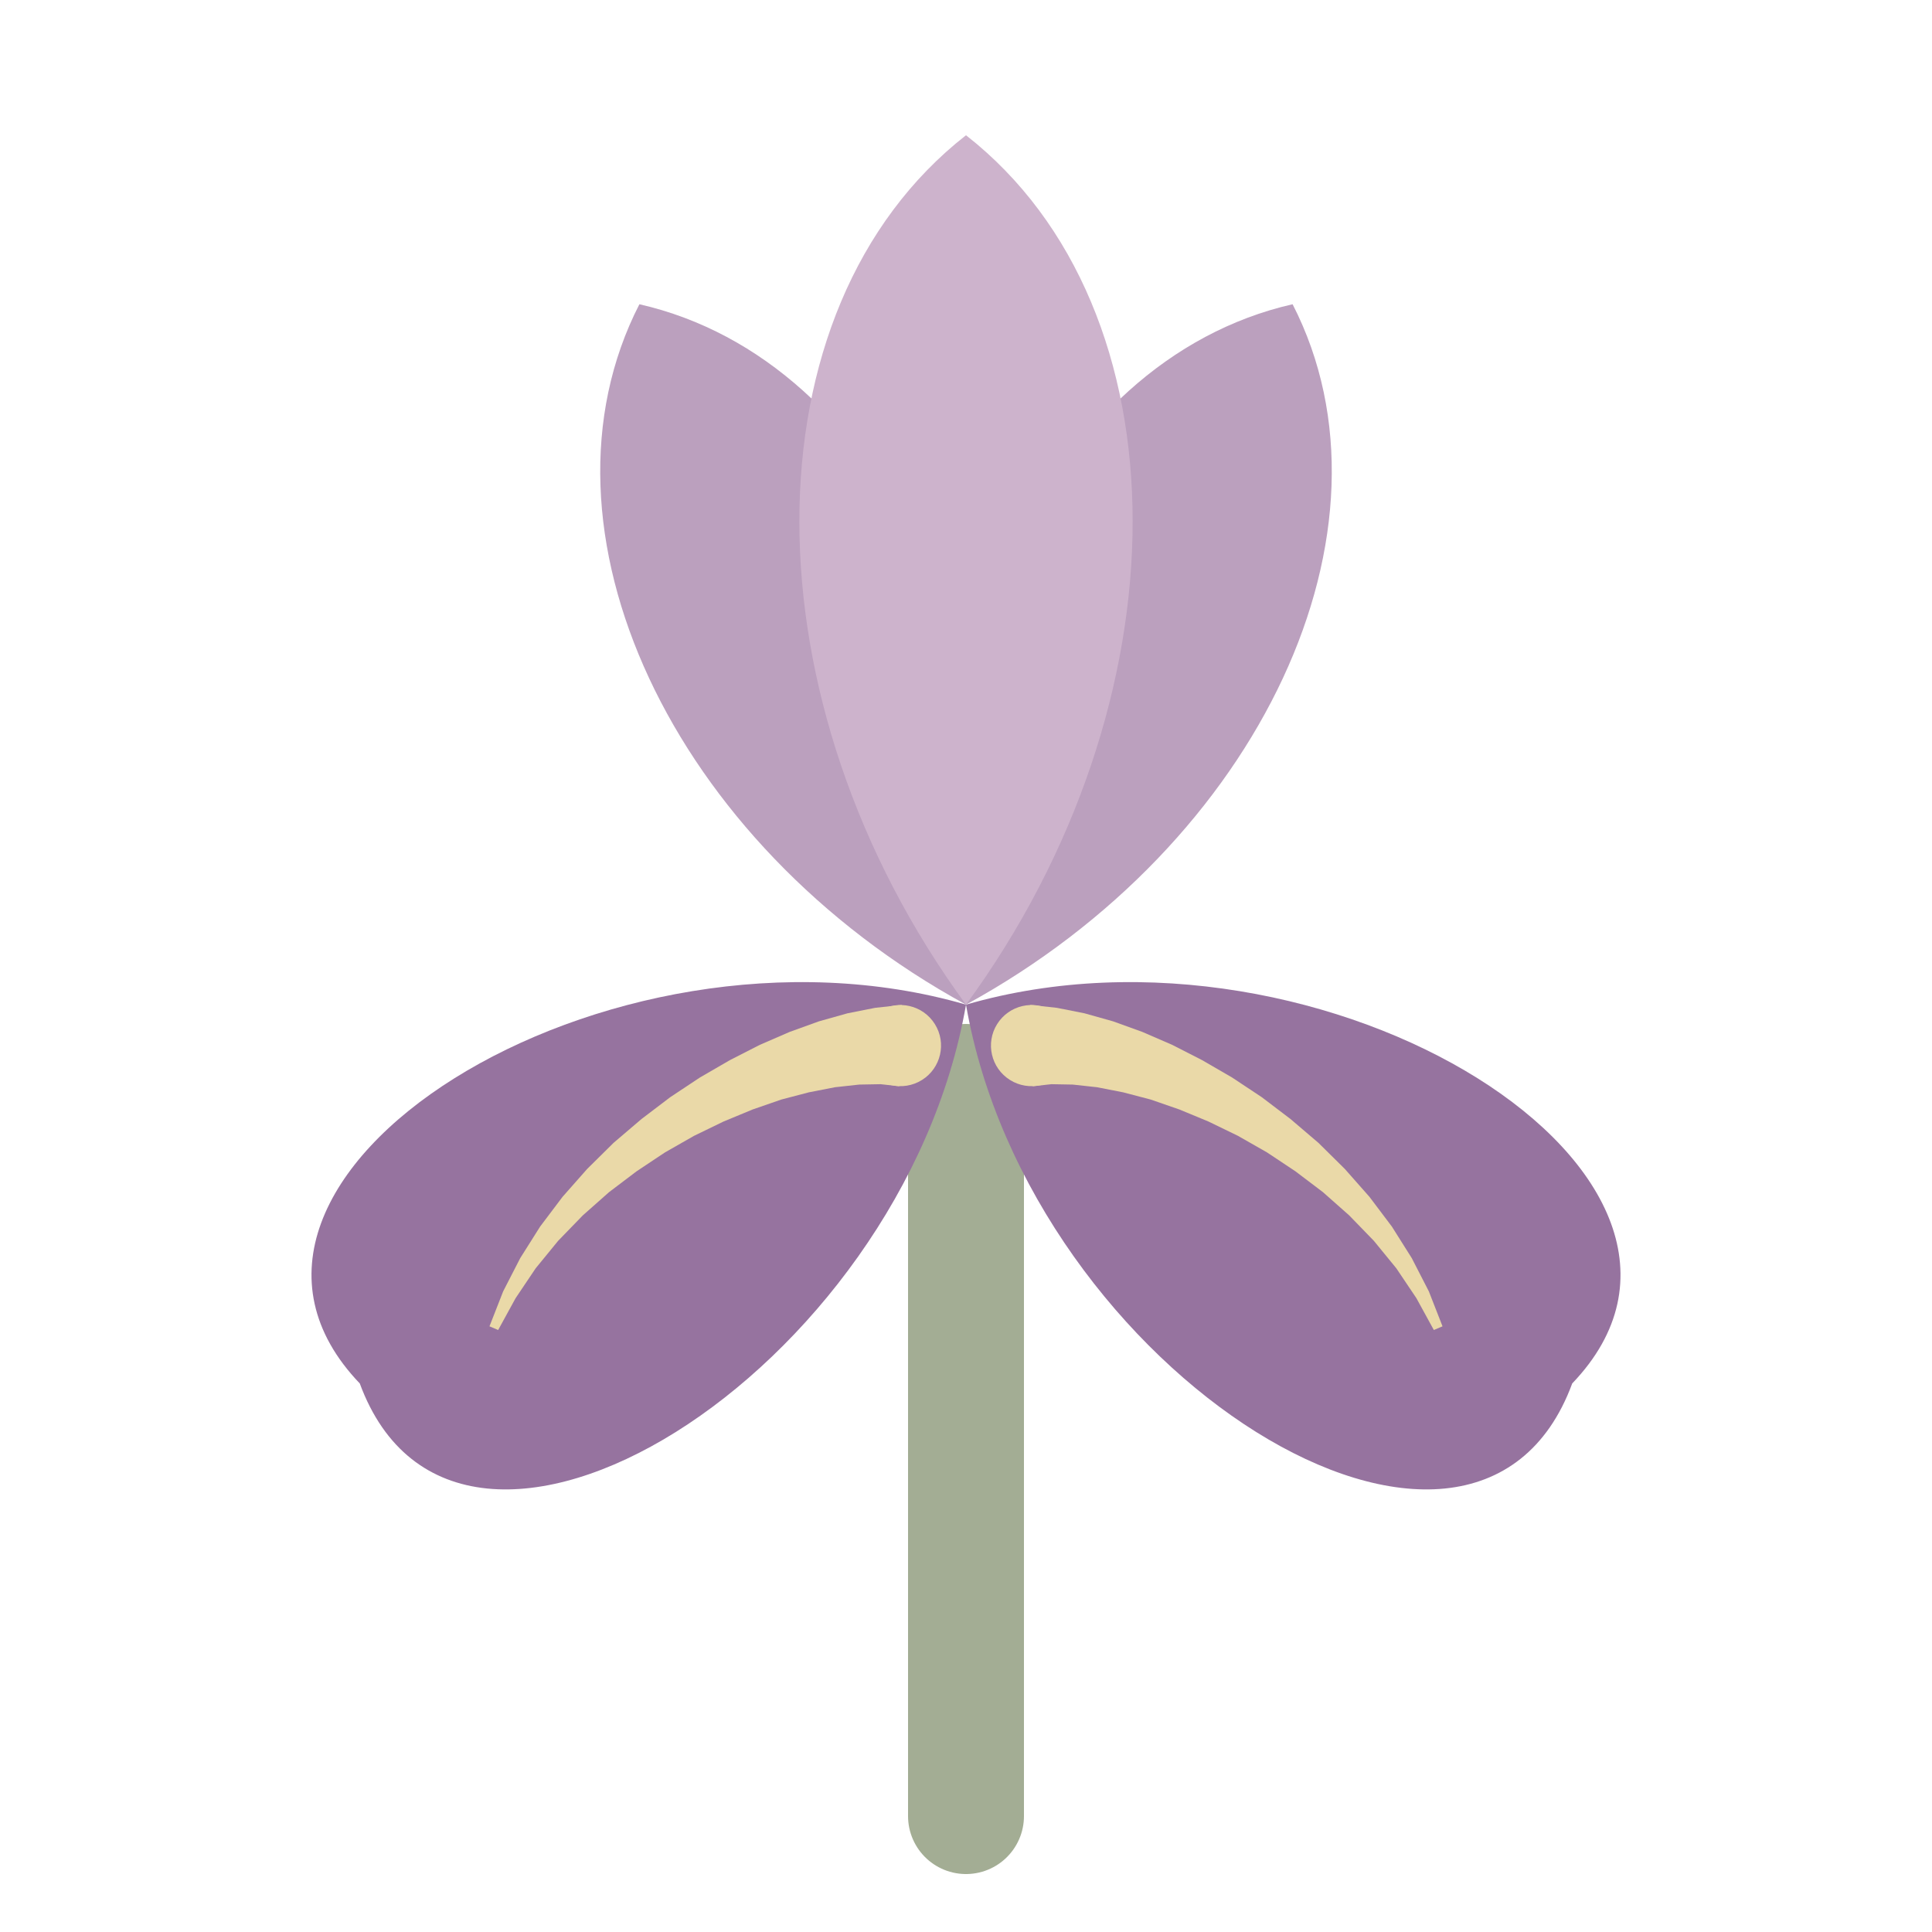
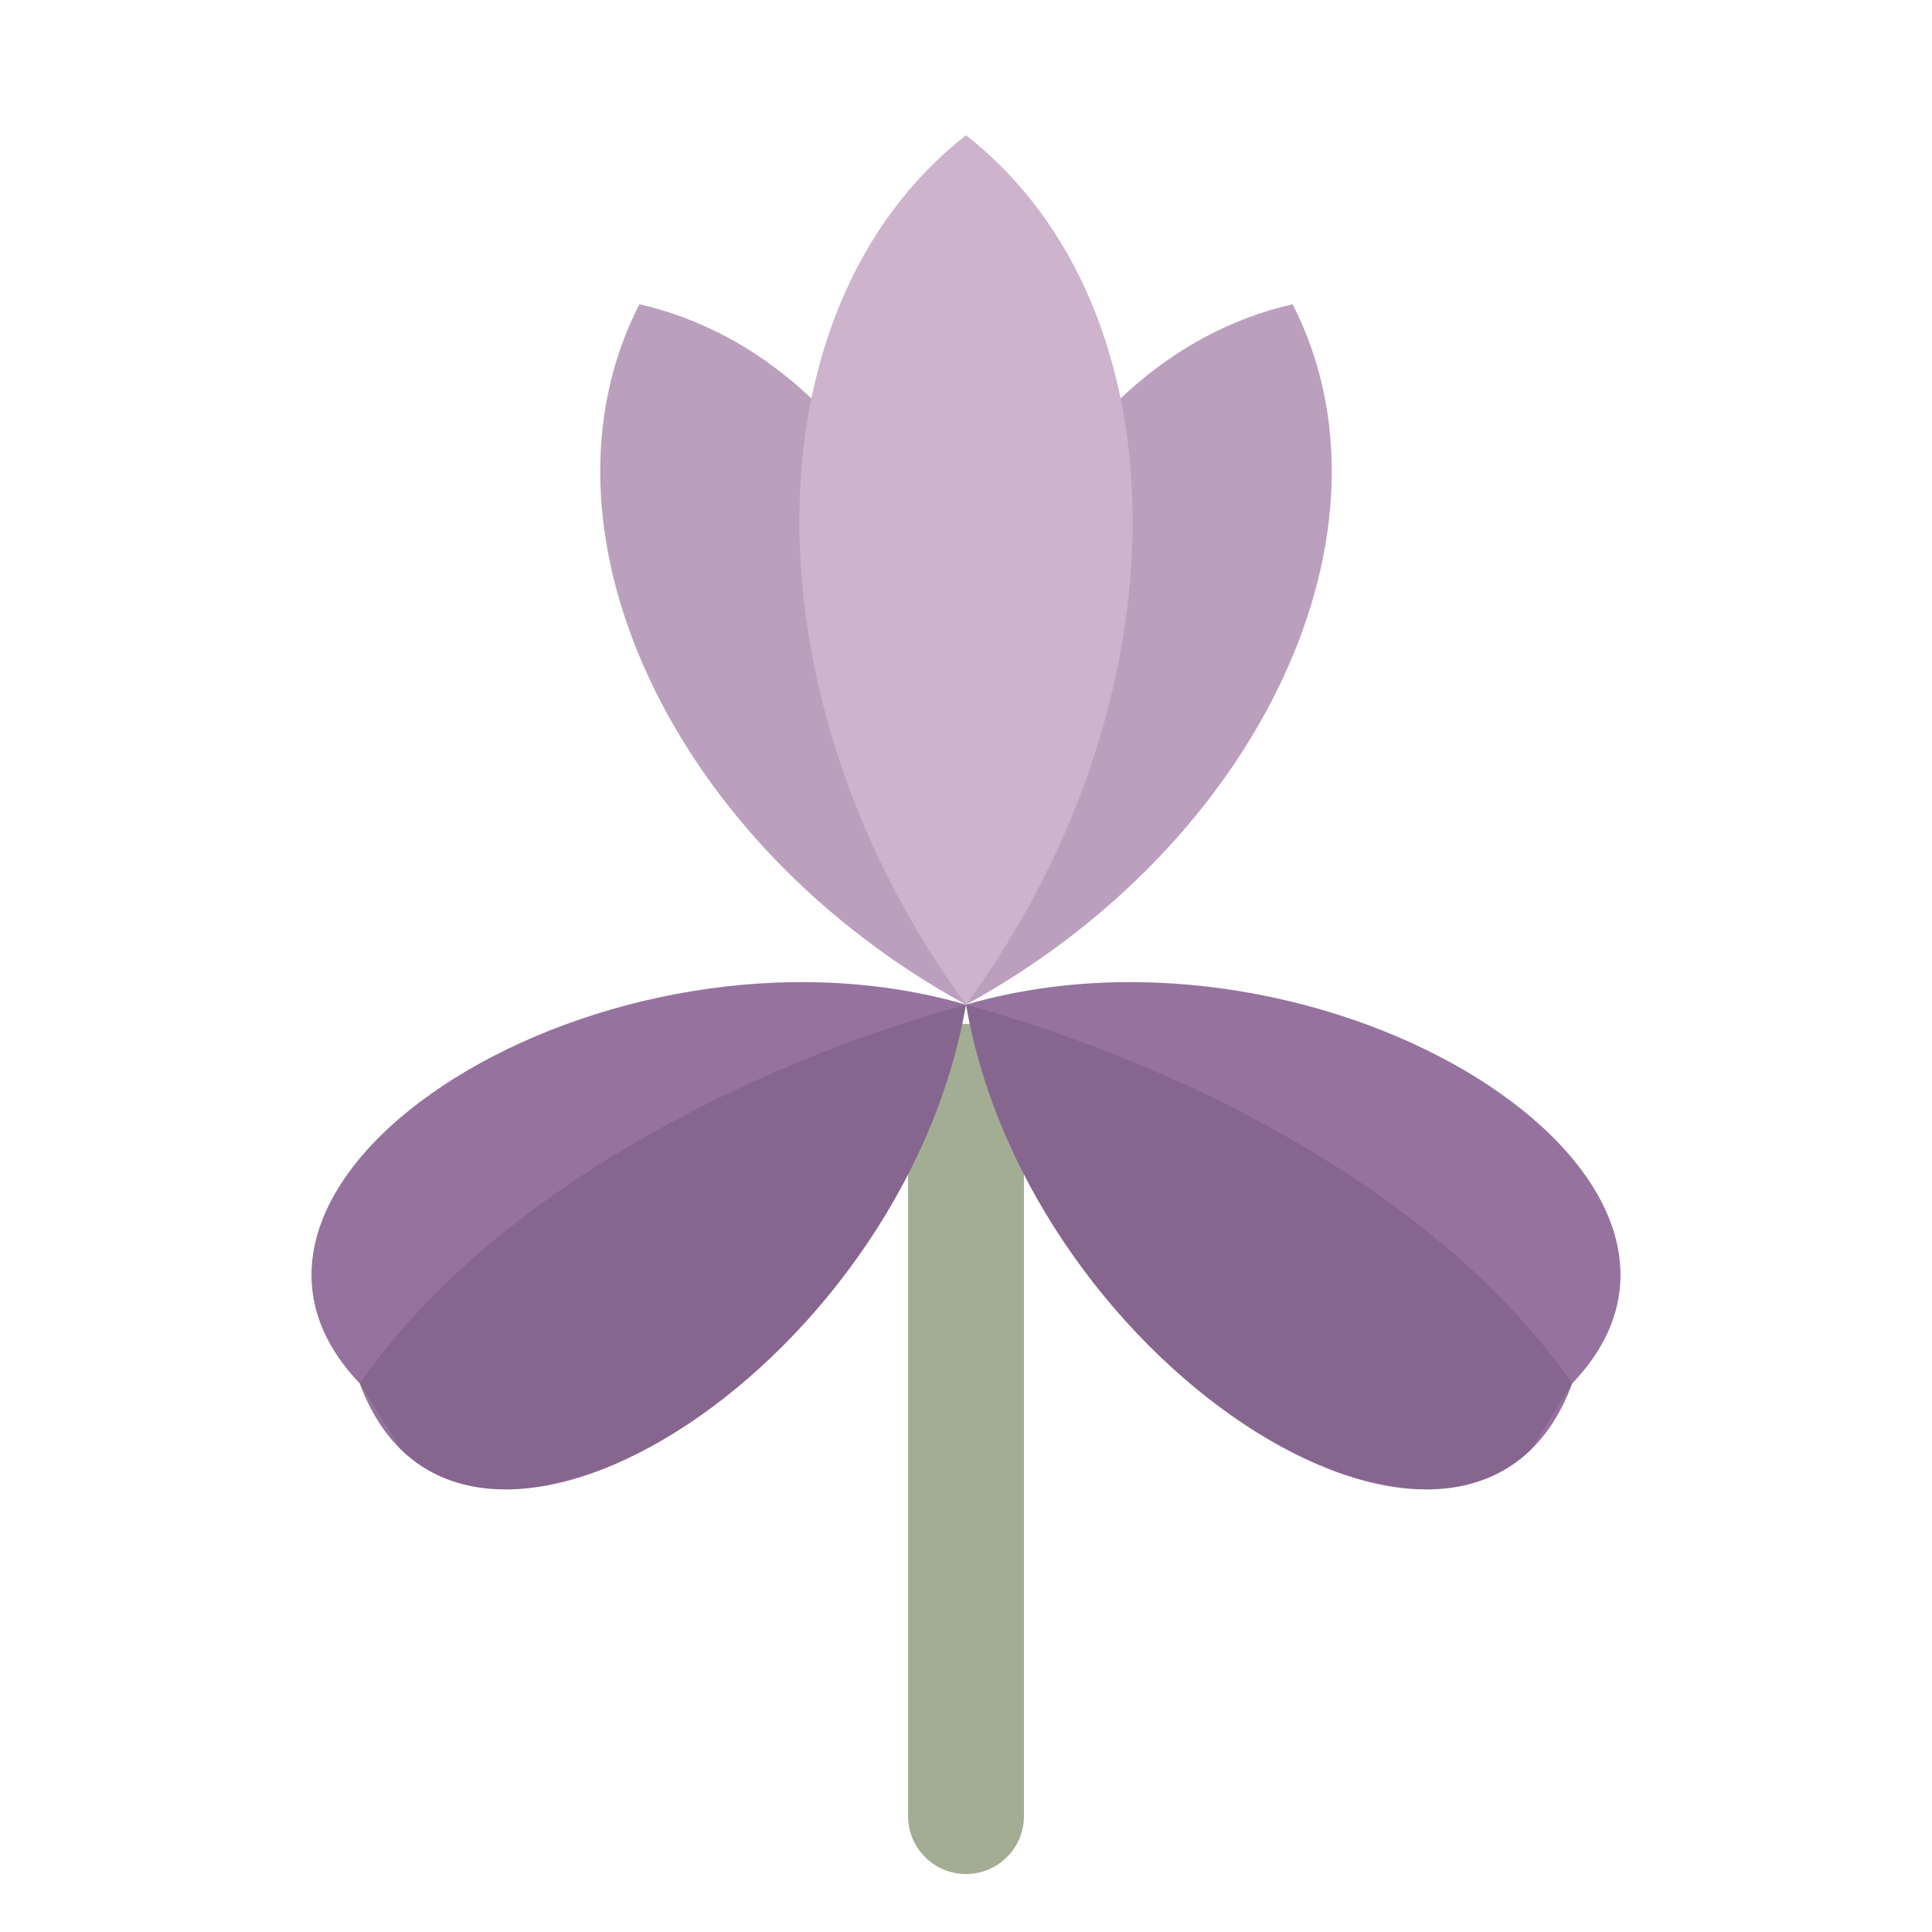
<svg xmlns="http://www.w3.org/2000/svg" viewBox="0 0 100 100">
  <path d="M50 56 V94" fill="none" stroke="#A3AD94" stroke-width="6" stroke-linecap="round" />
  <g transform="translate(50 52) rotate(122)">
    <path d="M0 0 C-14.4 -12.9 -14.4 -40.0 0 -37 C14.4 -40.0 14.4 -12.9 0 0 Z" fill="#96739F" />
-     <g fill="#EAD9A8">
-       <path d="M1.75 -5.17 L1.15 -5.93 L0.58 -6.88 L0.03 -8.02 L-0.46 -9.30 L-0.90 -10.71 L-1.25 -12.24 L-1.52 -13.85 L-1.70 -15.53 L-1.77 -17.26 L-1.72 -19.03 L-1.56 -20.81 L-1.26 -22.60 L-0.82 -24.38 L-0.23 -26.12 L0.53 -27.82 L1.45 -29.46 L1.05 -29.74 L-0.11 -28.18 L-1.10 -26.52 L-1.94 -24.78 L-2.63 -22.98 L-3.18 -21.13 L-3.60 -19.26 L-3.88 -17.38 L-4.05 -15.52 L-4.10 -13.68 L-4.04 -11.88 L-3.89 -10.15 L-3.64 -8.49 L-3.30 -6.91 L-2.87 -5.44 L-2.35 -4.07 L-1.75 -2.83 Z" />
-       <circle cx="0.00" cy="-4.00" r="2.10" />
-     </g>
+     <defs>
+       <clipPath id="fr">
+         <path d="M0 0 C-14.4 -12.9 -14.4 -40.0 0 -37 C14.4 -40.0 14.4 -12.9 0 0 Z" />
+       </clipPath>
+     </defs>
+     <path clip-path="url(#fr)" fill="#000" opacity="0.11" d="M0 0 C-3.32 -11.10 -4.75 -25.90 0 -37 H40 V0 Z" />
  </g>
  <g transform="translate(50 52) rotate(-122)">
    <path d="M0 0 C-14.4 -12.9 -14.4 -40.0 0 -37 C14.4 -40.0 14.4 -12.9 0 0 Z" fill="#96739F" />
-     <g fill="#EAD9A8">
-       <path d="M1.75 -2.83 L2.35 -4.07 L2.87 -5.44 L3.30 -6.91 L3.64 -8.49 L3.89 -10.15 L4.04 -11.88 L4.10 -13.68 L4.05 -15.52 L3.88 -17.38 L3.60 -19.26 L3.18 -21.13 L2.63 -22.98 L1.94 -24.78 L1.10 -26.52 L0.11 -28.18 L-1.05 -29.74 L-1.45 -29.46 L-0.53 -27.82 L0.23 -26.12 L0.82 -24.38 L1.26 -22.60 L1.56 -20.81 L1.72 -19.03 L1.77 -17.26 L1.70 -15.53 L1.52 -13.85 L1.25 -12.24 L0.90 -10.71 L0.46 -9.30 L-0.03 -8.02 L-0.58 -6.88 L-1.15 -5.93 L-1.75 -5.17 Z" />
-       <circle cx="0.00" cy="-4.00" r="2.10" />
-     </g>
+     <defs>
+       <clipPath id="fl">
+         <path d="M0 0 C-14.4 -12.9 -14.4 -40.0 0 -37 C14.4 -40.0 14.4 -12.9 0 0 Z" />
+       </clipPath>
+     </defs>
+     <path clip-path="url(#fl)" fill="#000" opacity="0.11" d="M0 0 C3.32 -11.10 4.75 -25.90 0 -37 H-40 V0 Z" />
  </g>
  <g transform="translate(50 52) rotate(25)">
    <path d="M0 0 C-10.3 -14.0 -10.3 -32.0 0 -40 C10.3 -32.0 10.3 -14.0 0 0 Z" fill="#BBA0BE" />
  </g>
  <g transform="translate(50 52) rotate(-25)">
    <path d="M0 0 C-10.3 -14.0 -10.3 -32.0 0 -40 C10.3 -32.0 10.3 -14.0 0 0 Z" fill="#BBA0BE" />
  </g>
  <g transform="translate(50 52) rotate(0)">
    <path d="M0 0 C-11.5 -15.7 -11.5 -36.0 0 -45 C11.5 -36.0 11.5 -15.7 0 0 Z" fill="#CDB3CC" />
  </g>
</svg>
